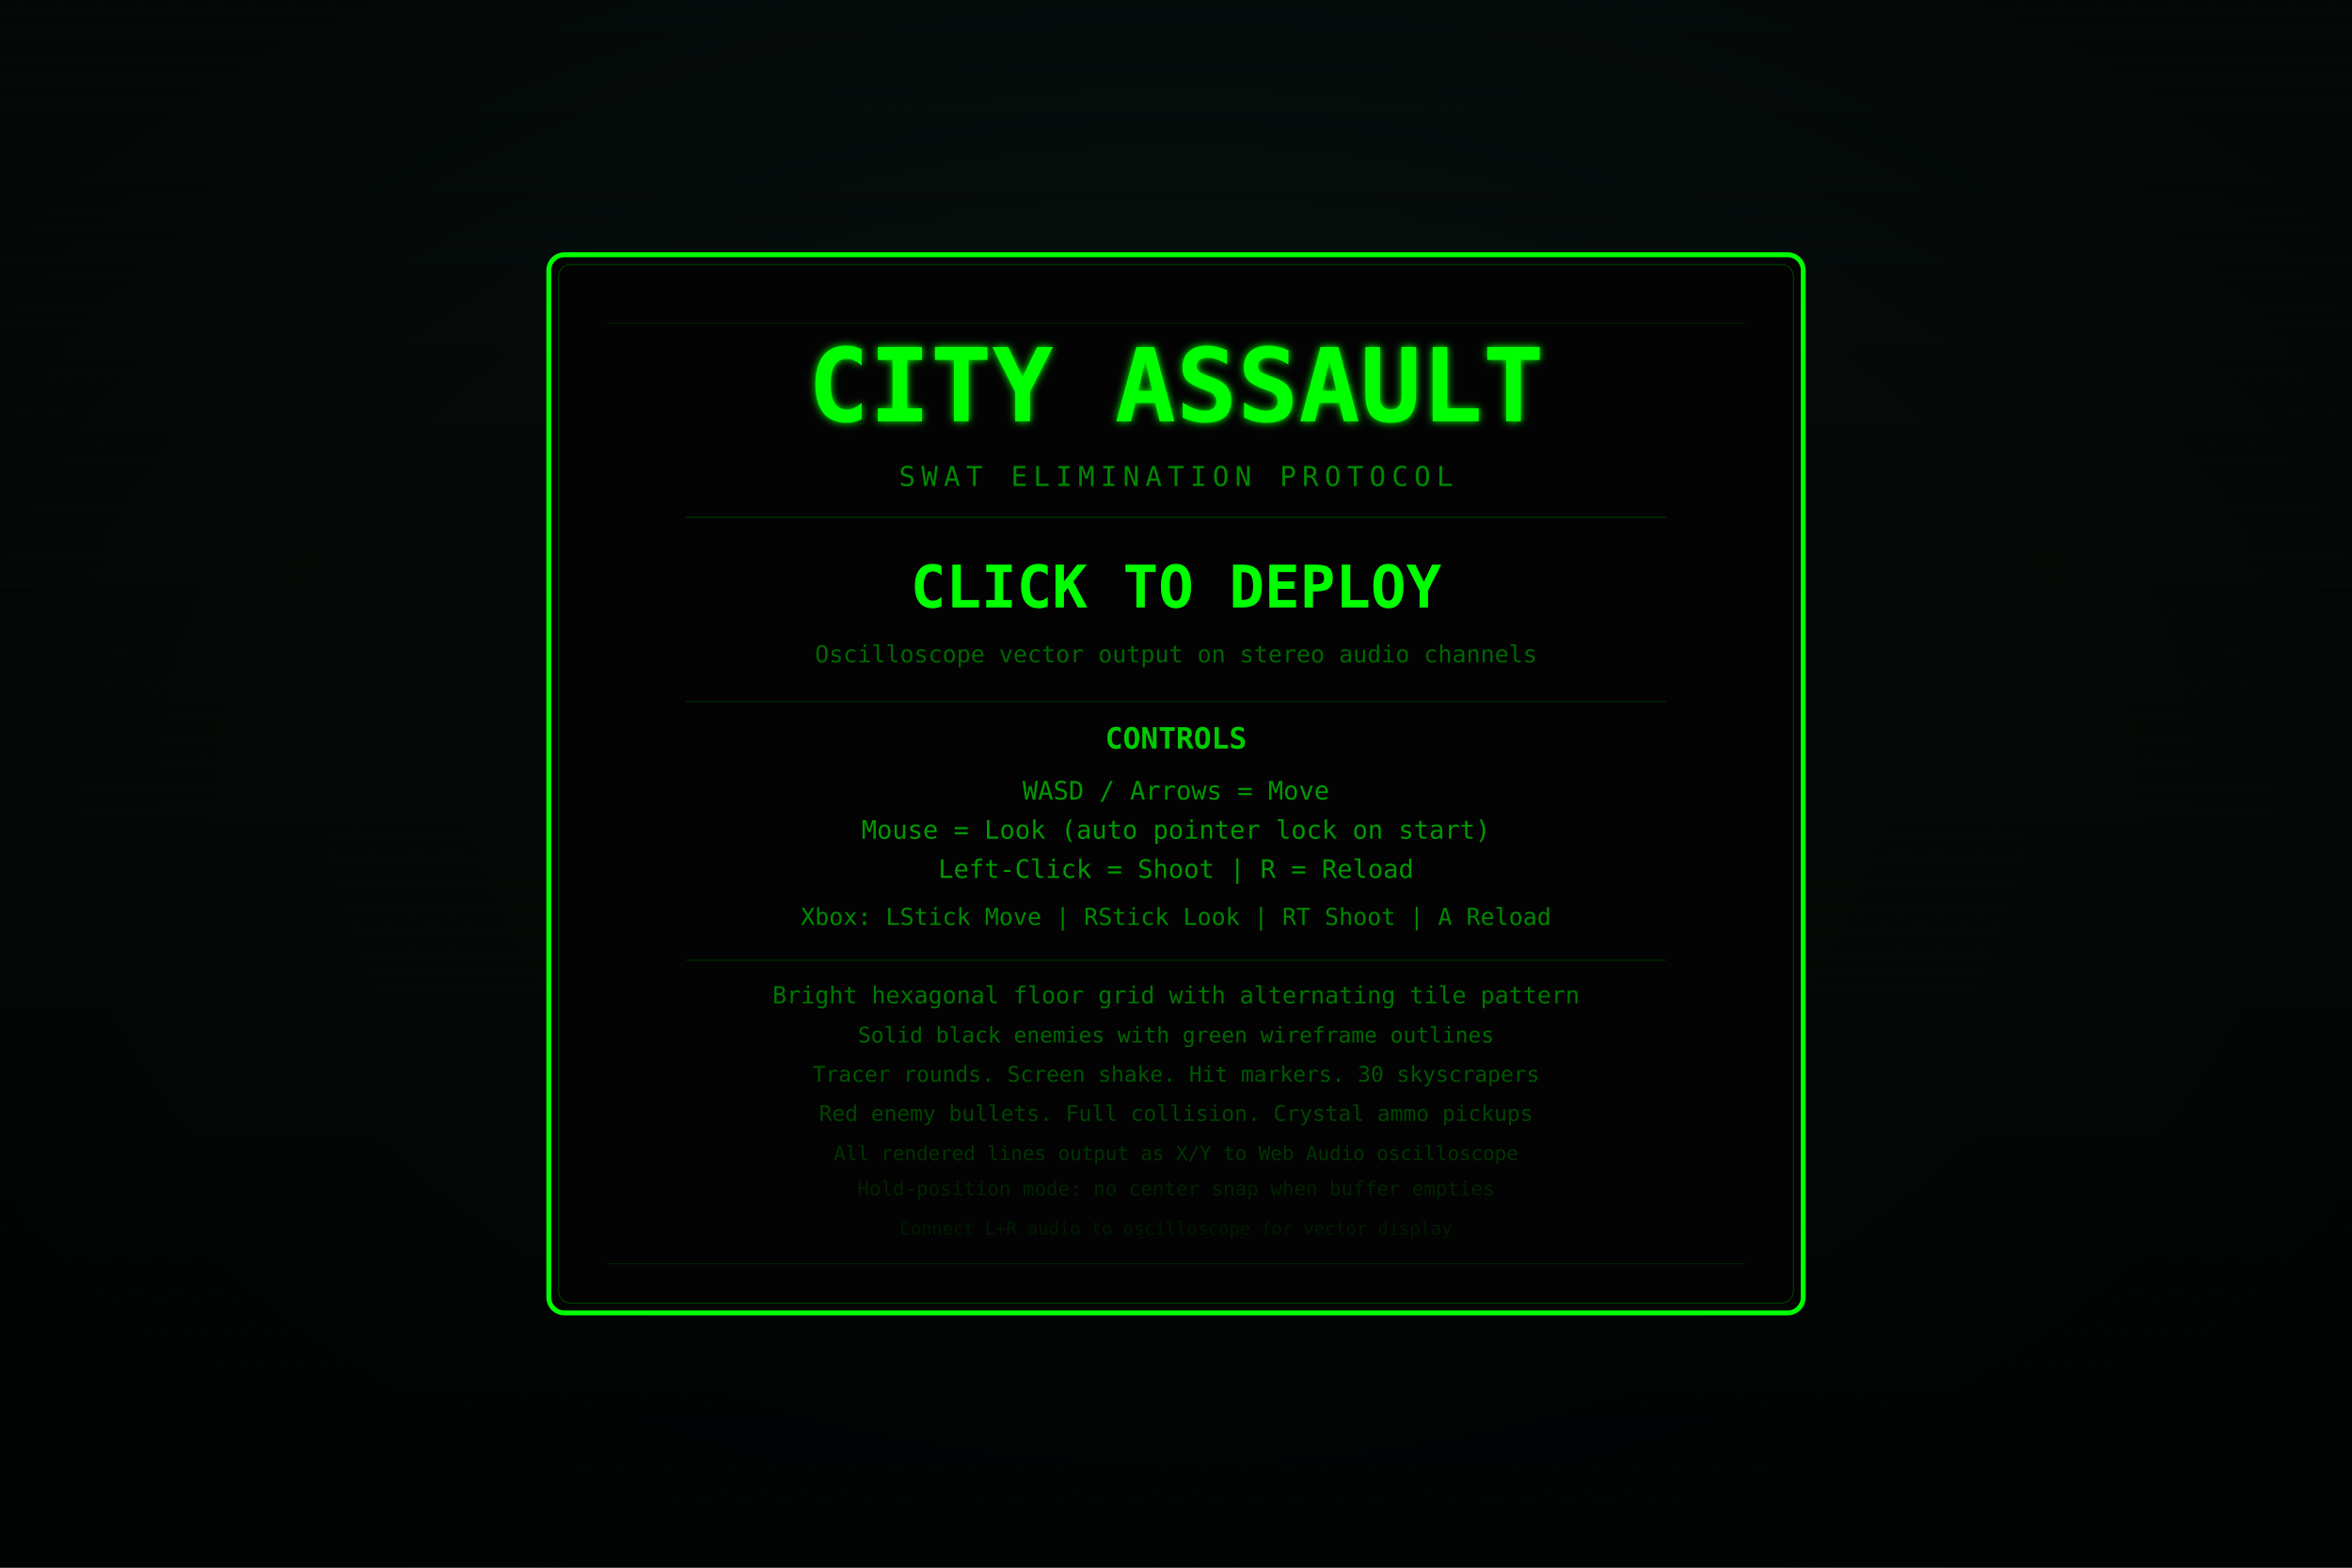
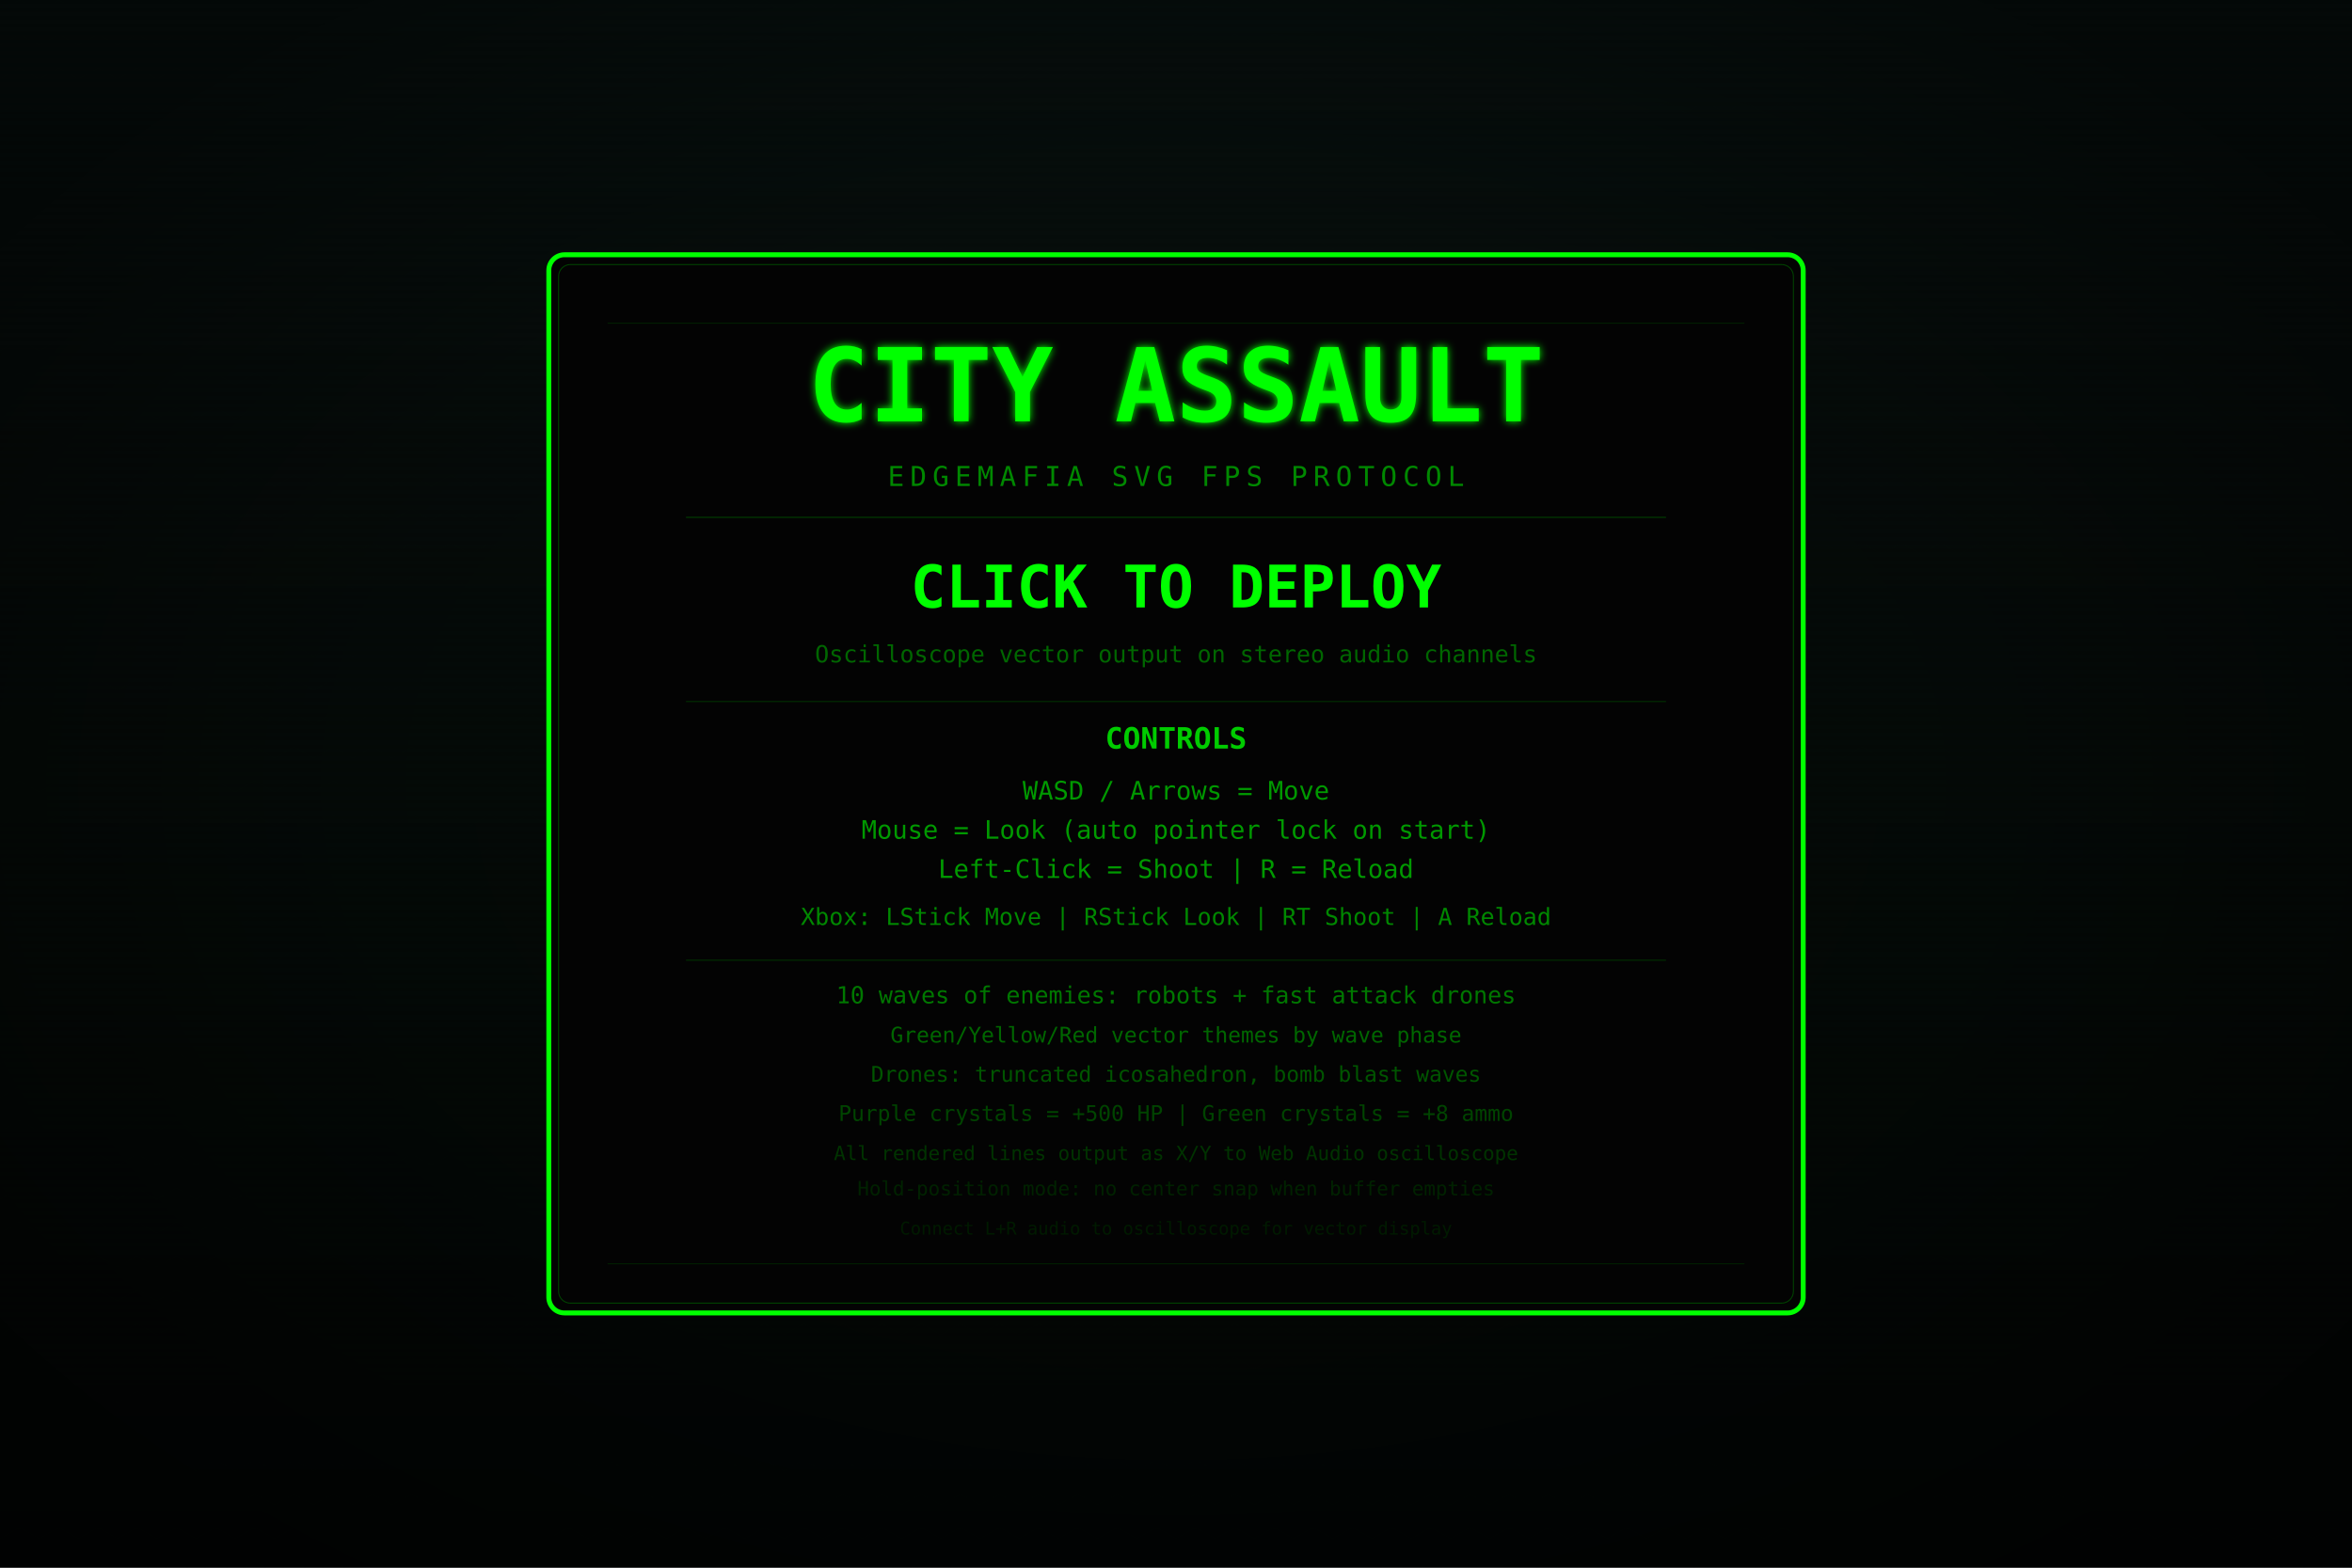
<svg xmlns="http://www.w3.org/2000/svg" viewBox="0 0 1200 800" width="1200" height="800" tabindex="0">
  <defs>
    <linearGradient id="skyG" x1="0" y1="0" x2="0" y2="1">
      <stop offset="0%" stop-color="#081210" />
      <stop offset="30%" stop-color="#060c0a" />
      <stop offset="60%" stop-color="#040a07" />
      <stop offset="100%" stop-color="#020504" />
    </linearGradient>
    <pattern id="scn" width="4" height="4" patternUnits="userSpaceOnUse">
      <rect width="4" height="2" fill="#000" opacity="0.08" />
    </pattern>
    <radialGradient id="vig" cx="50%" cy="50%" r="60%">
      <stop offset="0%" stop-color="transparent" />
      <stop offset="60%" stop-color="#000" stop-opacity="0.15" />
      <stop offset="100%" stop-color="#000" stop-opacity="0.5" />
    </radialGradient>
    <radialGradient id="mflash" cx="50%" cy="50%" r="50%">
      <stop offset="0%" stop-color="#aaffcc" stop-opacity="0.9" />
      <stop offset="40%" stop-color="#00ff00" stop-opacity="0.5" />
      <stop offset="100%" stop-color="#00ff00" stop-opacity="0" />
+     </radialGradient>
+     <filter id="droneGlow" x="-30%" y="-30%" width="160%" height="160%">
+       <feGaussianBlur stdDeviation="2.5" result="blur" />
+       <feMerge>
+         <feMergeNode in="blur" />
+         <feMergeNode in="SourceGraphic" />
+       </feMerge>
+     </filter>
+     <radialGradient id="blastGrad" cx="50%" cy="50%" r="50%">
+       <stop offset="0%" stop-color="#ff0000" stop-opacity="0.7" />
+       <stop offset="50%" stop-color="#ff2200" stop-opacity="0.4" />
+       <stop offset="100%" stop-color="#ff0000" stop-opacity="0" />
+     </radialGradient>
+     <radialGradient id="purpleGlow" cx="50%" cy="50%" r="50%">
+       <stop offset="0%" stop-color="#cc00ff" stop-opacity="0.5" />
+       <stop offset="100%" stop-color="#cc00ff" stop-opacity="0" />
    </radialGradient>
    <filter id="glowSoft" x="-20%" y="-20%" width="140%" height="140%">
      <feGaussianBlur stdDeviation="2" result="blur" />
      <feMerge>
        <feMergeNode in="blur" />
        <feMergeNode in="SourceGraphic" />
      </feMerge>
    </filter>
    <filter id="glowStrong" x="-30%" y="-30%" width="160%" height="160%">
      <feGaussianBlur stdDeviation="4" result="blur" />
      <feMerge>
        <feMergeNode in="blur" />
        <feMergeNode in="blur" />
        <feMergeNode in="SourceGraphic" />
      </feMerge>
    </filter>
    <clipPath id="screenClip">
      <rect x="0" y="0" width="1200" height="800" />
    </clipPath>
    <linearGradient id="hpBarHi" x1="0" y1="0" x2="1" y2="0">
      <stop offset="0%" stop-color="#00ff00" />
      <stop offset="100%" stop-color="#009900" />
    </linearGradient>
    <linearGradient id="hpBarLow" x1="0" y1="0" x2="1" y2="0">
      <stop offset="0%" stop-color="#ff4400" />
      <stop offset="100%" stop-color="#cc0000" />
    </linearGradient>
    <radialGradient id="crystalGlow" cx="50%" cy="50%" r="50%">
      <stop offset="0%" stop-color="#00ff88" stop-opacity="0.6" />
      <stop offset="100%" stop-color="#00ff88" stop-opacity="0" />
    </radialGradient>
    <pattern id="hexBg" width="20" height="17.32" patternUnits="userSpaceOnUse">
      <polygon points="10,0 20,5.77 20,17.32 10,23.09 0,17.32 0,5.77" fill="none" stroke="#002200" stroke-width="0.3" opacity="0.3" />
    </pattern>
  </defs>
  <rect width="1200" height="800" fill="url(#skyG)" />
  <rect width="1200" height="800" fill="url(#hexBg)" opacity="0.12" />
  <g id="FLR" clip-path="url(#screenClip)" />
  <g id="W" clip-path="url(#screenClip)" />
  <g id="FX" clip-path="url(#screenClip)" />
  <rect width="1200" height="800" fill="url(#scn)" pointer-events="none" />
  <rect width="1200" height="800" fill="url(#vig)" pointer-events="none" />
  <g id="U" />
  <rect id="FL" width="1200" height="800" fill="#ff0000" opacity="0" pointer-events="none" />
  <g id="M">
    <rect x="280" y="130" width="640" height="540" rx="8" fill="#030303" stroke="#00ff00" stroke-width="2.5" />
    <rect x="285" y="135" width="630" height="530" rx="6" fill="none" stroke="#004400" stroke-width="0.5" />
    <line x1="310" y1="165" x2="890" y2="165" stroke="#003300" stroke-width="0.3" />
    <line x1="310" y1="645" x2="890" y2="645" stroke="#003300" stroke-width="0.3" />
    <text x="600" y="215" text-anchor="middle" fill="#00ff00" font-size="52" font-family="monospace" font-weight="bold" filter="url(#glowSoft)">CITY ASSAULT</text>
-     <text x="600" y="248" text-anchor="middle" fill="#008800" font-size="14" font-family="monospace" letter-spacing="3">SWAT ELIMINATION PROTOCOL</text>
+     <text x="600" y="248" text-anchor="middle" fill="#008800" font-size="14" font-family="monospace" letter-spacing="3">EDGEMAFIA SVG FPS PROTOCOL</text>
    <line x1="350" y1="264" x2="850" y2="264" stroke="#004400" stroke-width="0.5" />
    <text x="600" y="310" text-anchor="middle" fill="#00ff00" font-size="30" font-family="monospace" font-weight="bold" id="BT">CLICK TO DEPLOY</text>
    <text x="600" y="338" text-anchor="middle" fill="#006600" font-size="12" font-family="monospace">Oscilloscope vector output on stereo audio channels</text>
    <line x1="350" y1="358" x2="850" y2="358" stroke="#003300" stroke-width="0.5" />
    <text x="600" y="382" text-anchor="middle" fill="#00cc00" font-size="15" font-family="monospace" font-weight="bold">CONTROLS</text>
    <text x="600" y="408" text-anchor="middle" fill="#009900" font-size="13" font-family="monospace">WASD / Arrows = Move</text>
    <text x="600" y="428" text-anchor="middle" fill="#009900" font-size="13" font-family="monospace">Mouse = Look (auto pointer lock on start)</text>
    <text x="600" y="448" text-anchor="middle" fill="#009900" font-size="13" font-family="monospace">Left-Click = Shoot | R = Reload</text>
    <text x="600" y="472" text-anchor="middle" fill="#008800" font-size="12" font-family="monospace">Xbox: LStick Move | RStick Look | RT Shoot | A Reload</text>
    <line x1="350" y1="490" x2="850" y2="490" stroke="#003300" stroke-width="0.5" />
-     <text x="600" y="512" text-anchor="middle" fill="#007700" font-size="12" font-family="monospace">Bright hexagonal floor grid with alternating tile pattern</text>
-     <text x="600" y="532" text-anchor="middle" fill="#006600" font-size="11" font-family="monospace">Solid black enemies with green wireframe outlines</text>
-     <text x="600" y="552" text-anchor="middle" fill="#005500" font-size="11" font-family="monospace">Tracer rounds. Screen shake. Hit markers. 30 skyscrapers</text>
-     <text x="600" y="572" text-anchor="middle" fill="#004400" font-size="11" font-family="monospace">Red enemy bullets. Full collision. Crystal ammo pickups</text>
+     <text x="600" y="512" text-anchor="middle" fill="#007700" font-size="12" font-family="monospace">10 waves of enemies: robots + fast attack drones</text>
+     <text x="600" y="532" text-anchor="middle" fill="#006600" font-size="11" font-family="monospace">Green/Yellow/Red vector themes by wave phase</text>
+     <text x="600" y="552" text-anchor="middle" fill="#005500" font-size="11" font-family="monospace">Drones: truncated icosahedron, bomb blast waves</text>
+     <text x="600" y="572" text-anchor="middle" fill="#004400" font-size="11" font-family="monospace">Purple crystals = +500 HP | Green crystals = +8 ammo</text>
    <text x="600" y="592" text-anchor="middle" fill="#003300" font-size="10" font-family="monospace">All rendered lines output as X/Y to Web Audio oscilloscope</text>
    <text x="600" y="610" text-anchor="middle" fill="#002200" font-size="10" font-family="monospace">Hold-position mode: no center snap when buffer empties</text>
    <text x="600" y="630" text-anchor="middle" fill="#001a00" font-size="9" font-family="monospace">Connect L+R audio to oscilloscope for vector display</text>
  </g>
</svg>
